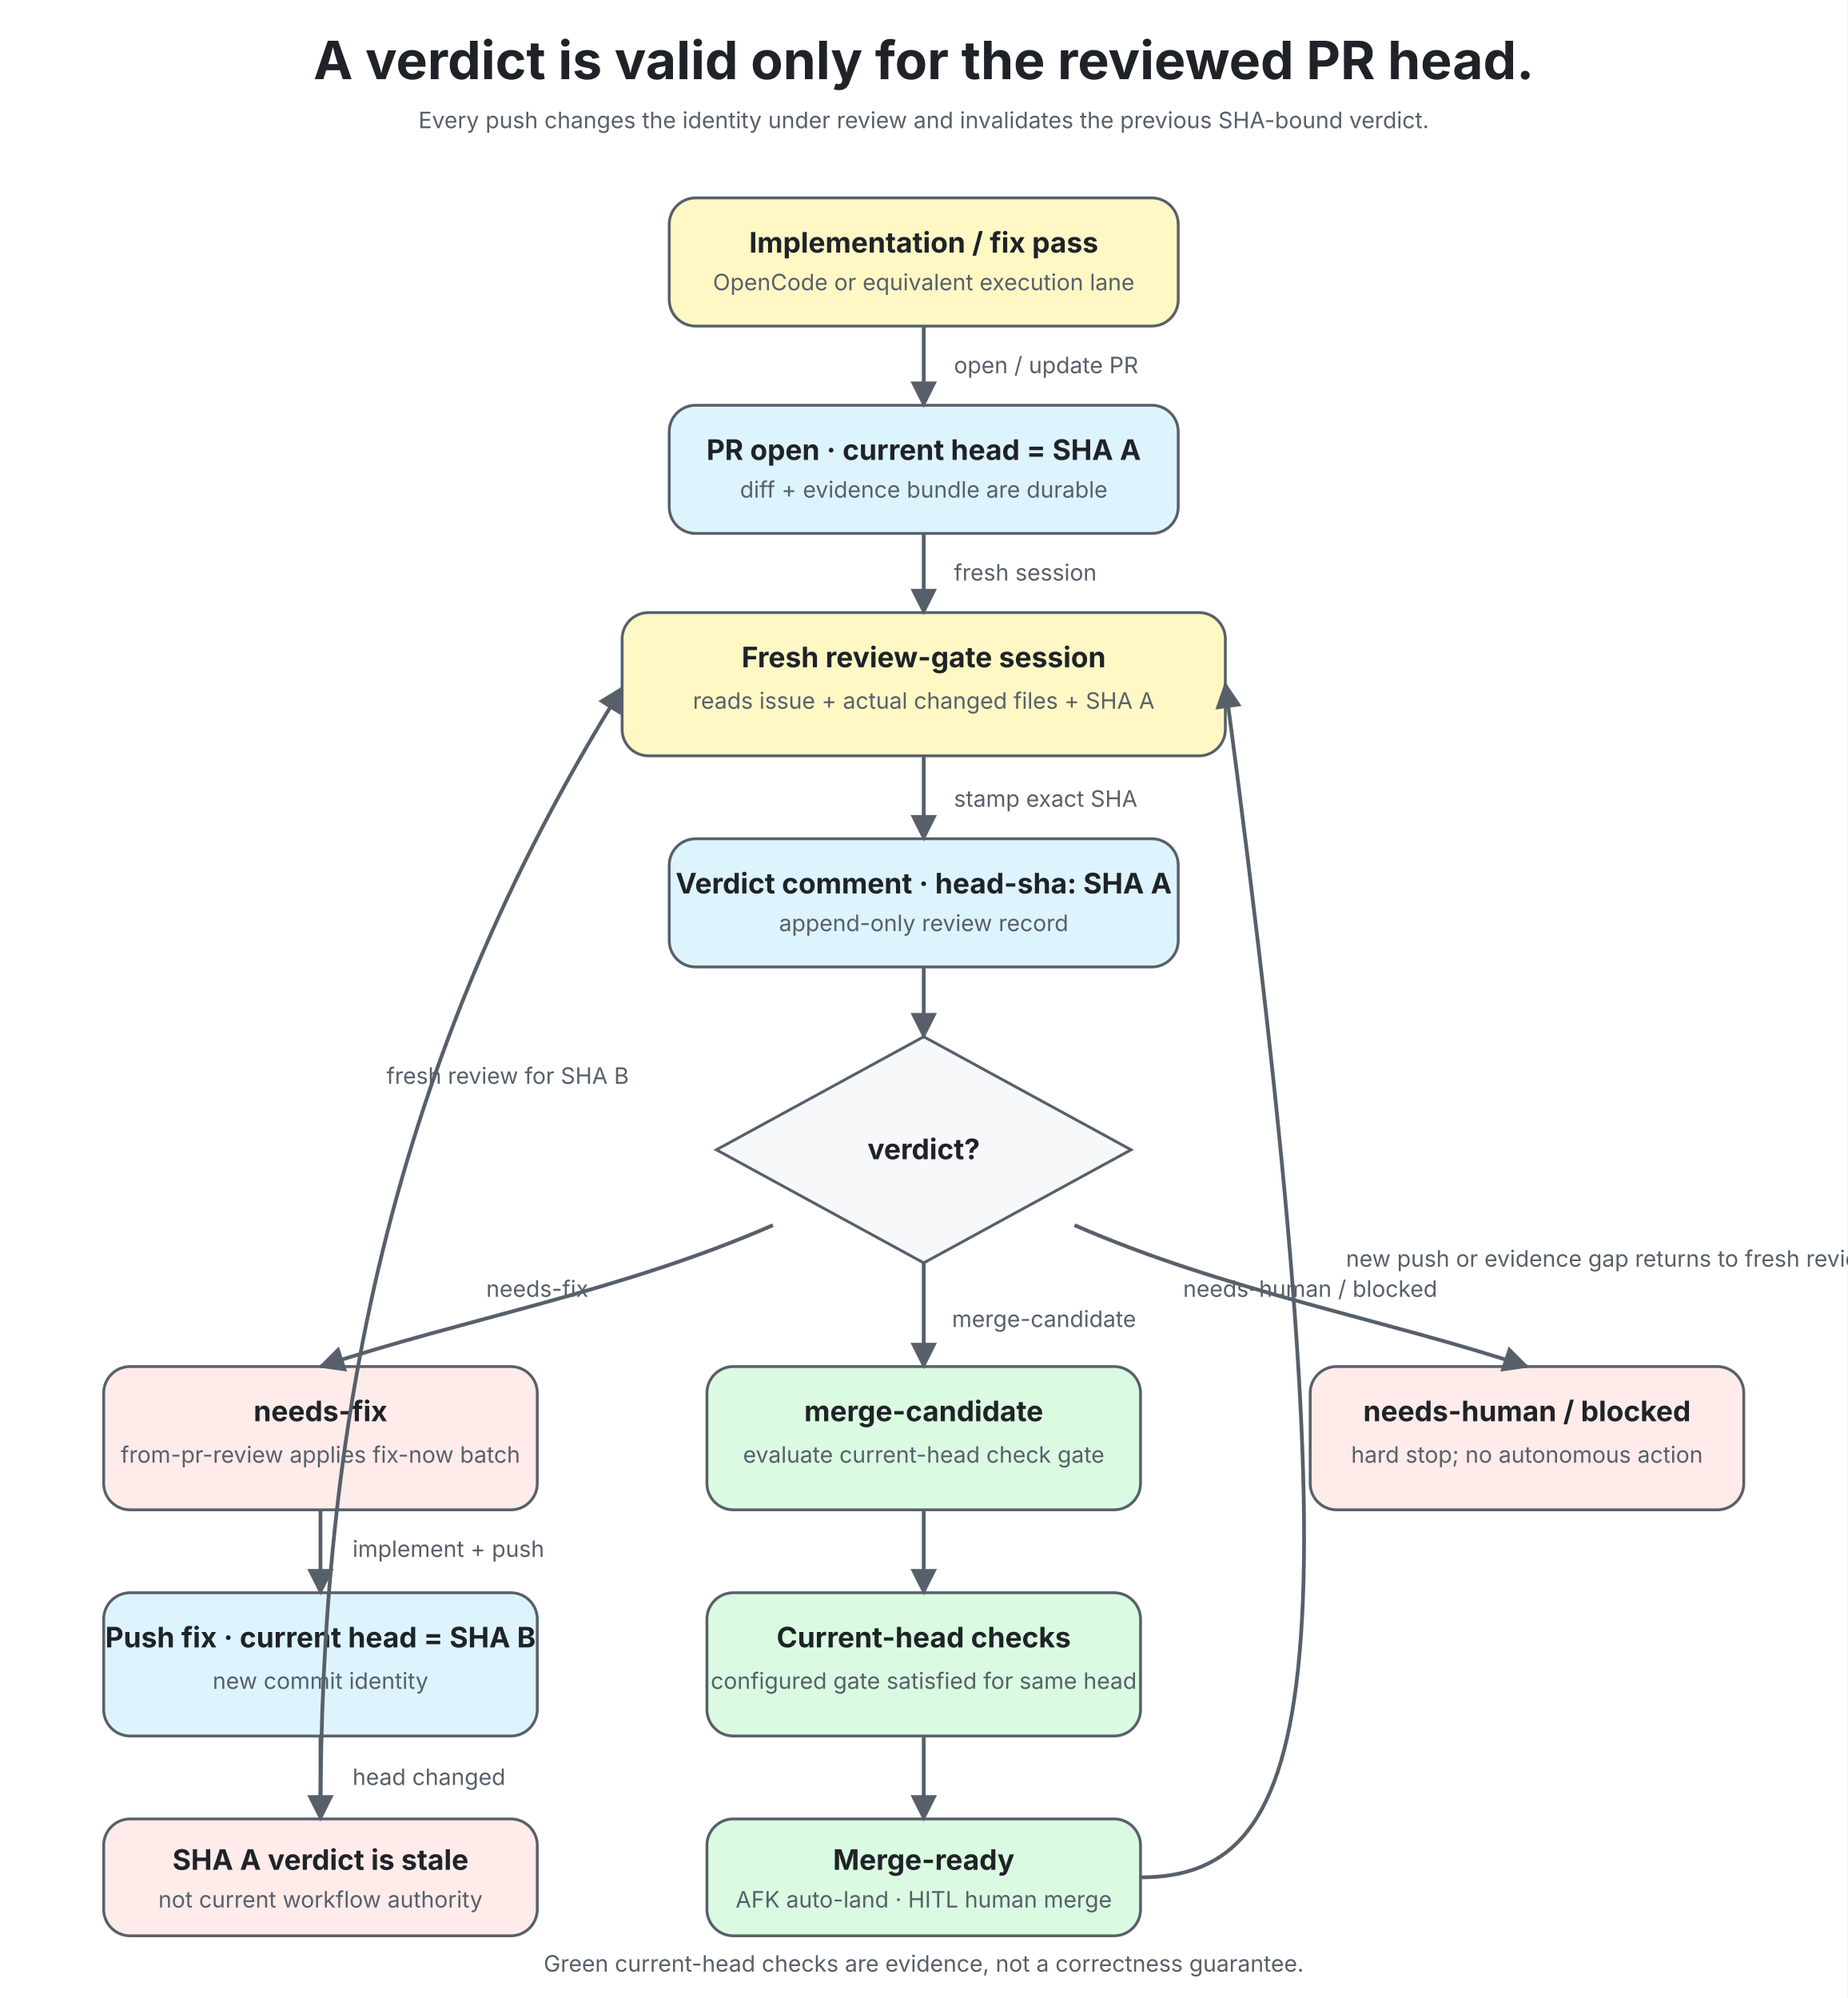
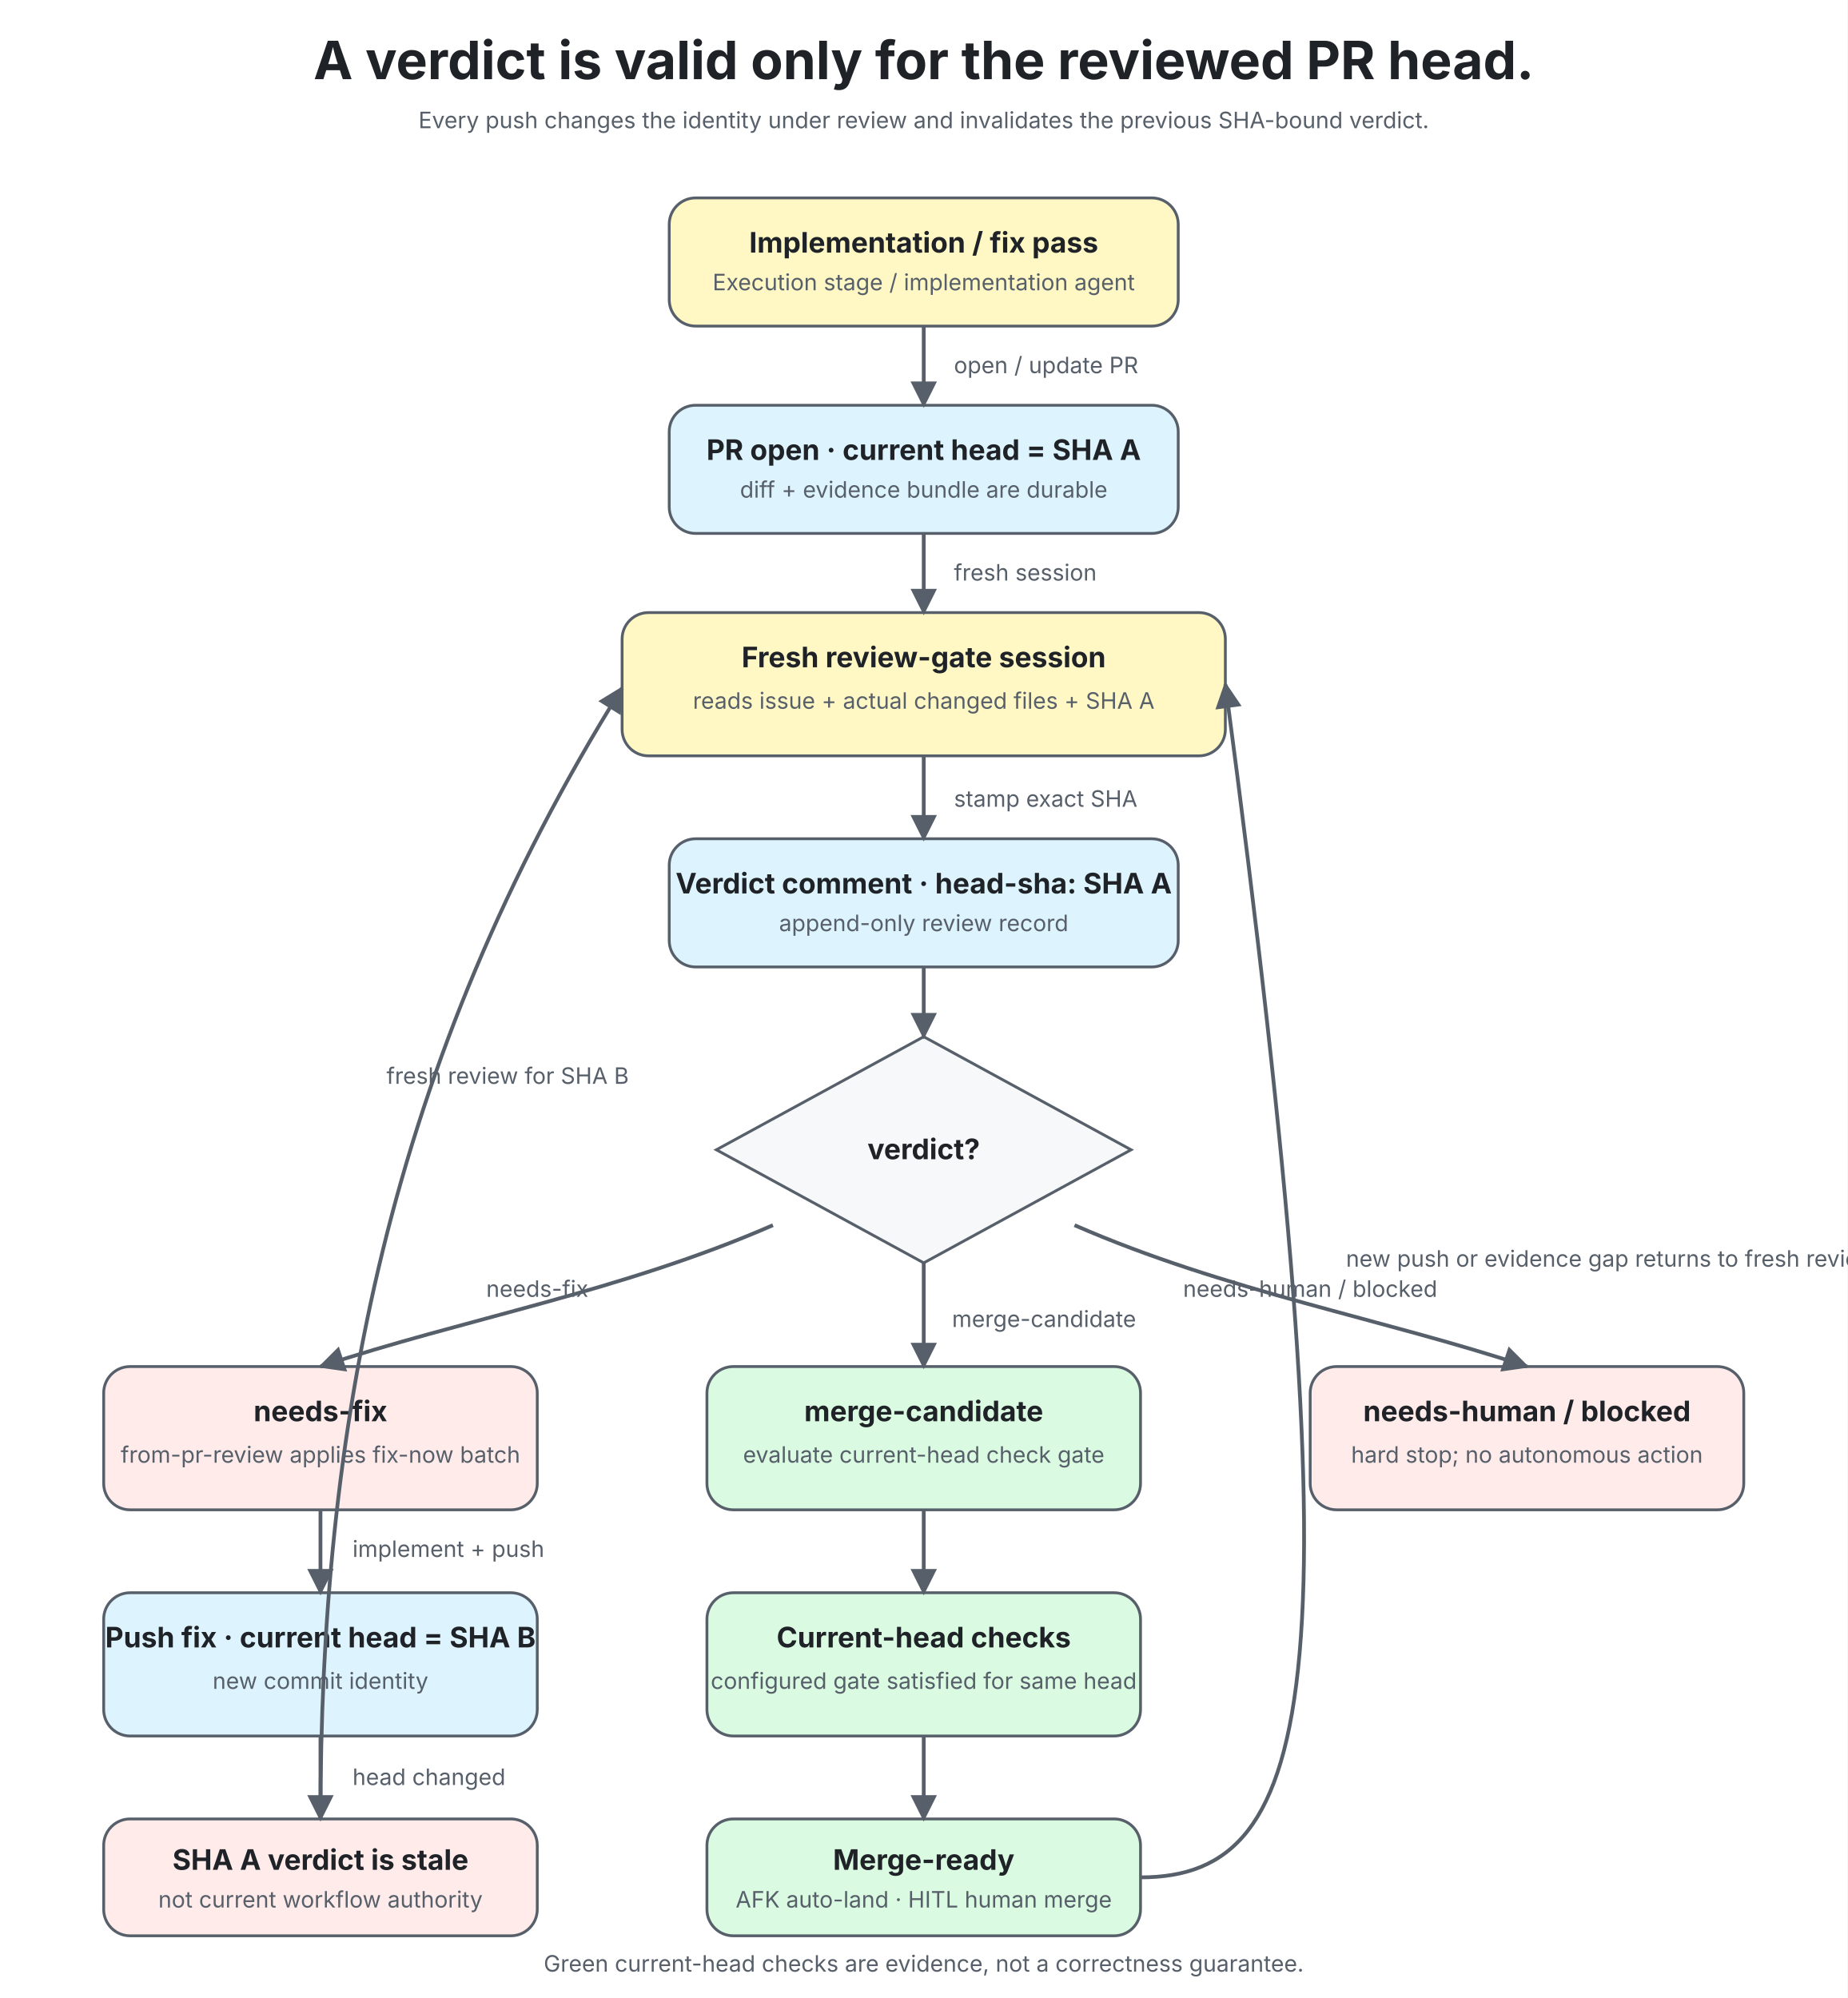
<svg xmlns="http://www.w3.org/2000/svg" viewBox="0 0 980 1060" role="img" aria-labelledby="title desc">
  <defs>
    <marker id="arrow" viewBox="0 0 10 10" refX="9" refY="5" markerWidth="7" markerHeight="7" orient="auto-start-reverse">
      <path d="M0 0 10 5 0 10z" fill="#57606a" />
    </marker>
    <style>
      .t{font:700 28px system-ui,-apple-system,BlinkMacSystemFont,"Segoe UI",sans-serif;fill:#1f2328}.h{font:700 15px system-ui,-apple-system,BlinkMacSystemFont,"Segoe UI",sans-serif;fill:#1f2328}.s{font:12px system-ui,-apple-system,BlinkMacSystemFont,"Segoe UI",sans-serif;fill:#57606a}.e{stroke:#57606a;stroke-width:2;fill:none;marker-end:url(#arrow)}.box{stroke:#57606a;stroke-width:1.5;rx:14}.ep{fill:#fff8c5}.gh{fill:#ddf4ff}.ok{fill:#dafbe1}.stop{fill:#ffebe9}.neutral{fill:#f6f8fa}
    </style>
  </defs>
  <rect width="980" height="1060" fill="#fff" />
  <text class="t" x="490" y="42" text-anchor="middle">A verdict is valid only for the reviewed PR head.</text>
  <text class="s" x="490" y="68" text-anchor="middle">Every push changes the identity under review and invalidates the previous SHA-bound verdict.</text>
  <rect class="box ep" x="355" y="105" width="270" height="68" />
  <text class="h" x="490" y="134" text-anchor="middle">Implementation / fix pass</text>
-   <text class="s" x="490" y="154" text-anchor="middle">OpenCode or equivalent execution lane</text>
+   <text class="s" x="490" y="154" text-anchor="middle">Execution stage / implementation agent</text>
  <rect class="box gh" x="355" y="215" width="270" height="68" />
  <text class="h" x="490" y="244" text-anchor="middle">PR open · current head = SHA A</text>
  <text class="s" x="490" y="264" text-anchor="middle">diff + evidence bundle are durable</text>
  <rect class="box ep" x="330" y="325" width="320" height="76" />
  <text class="h" x="490" y="354" text-anchor="middle">Fresh review-gate session</text>
  <text class="s" x="490" y="376" text-anchor="middle">reads issue + actual changed files + SHA A</text>
  <rect class="box gh" x="355" y="445" width="270" height="68" />
  <text class="h" x="490" y="474" text-anchor="middle">Verdict comment · head-sha: SHA A</text>
  <text class="s" x="490" y="494" text-anchor="middle">append-only review record</text>
  <polygon class="neutral" points="490,550 600,610 490,670 380,610" stroke="#57606a" stroke-width="1.5" />
  <text class="h" x="490" y="615" text-anchor="middle">verdict?</text>
  <rect class="box stop" x="55" y="725" width="230" height="76" />
  <text class="h" x="170" y="754" text-anchor="middle">needs-fix</text>
  <text class="s" x="170" y="776" text-anchor="middle">from-pr-review applies fix-now batch</text>
  <rect class="box ok" x="375" y="725" width="230" height="76" />
  <text class="h" x="490" y="754" text-anchor="middle">merge-candidate</text>
  <text class="s" x="490" y="776" text-anchor="middle">evaluate current-head check gate</text>
  <rect class="box stop" x="695" y="725" width="230" height="76" />
  <text class="h" x="810" y="754" text-anchor="middle">needs-human / blocked</text>
  <text class="s" x="810" y="776" text-anchor="middle">hard stop; no autonomous action</text>
  <rect class="box gh" x="55" y="845" width="230" height="76" />
  <text class="h" x="170" y="874" text-anchor="middle">Push fix · current head = SHA B</text>
  <text class="s" x="170" y="896" text-anchor="middle">new commit identity</text>
  <rect class="box ok" x="375" y="845" width="230" height="76" />
  <text class="h" x="490" y="874" text-anchor="middle">Current-head checks</text>
  <text class="s" x="490" y="896" text-anchor="middle">configured gate satisfied for same head</text>
  <rect class="box stop" x="55" y="965" width="230" height="62" />
  <text class="h" x="170" y="992" text-anchor="middle">SHA A verdict is stale</text>
  <text class="s" x="170" y="1012" text-anchor="middle">not current workflow authority</text>
  <rect class="box ok" x="375" y="965" width="230" height="62" />
  <text class="h" x="490" y="992" text-anchor="middle">Merge-ready</text>
  <text class="s" x="490" y="1012" text-anchor="middle">AFK auto-land · HITL human merge</text>
  <path class="e" d="M490 173V215" />
  <text class="s" x="506" y="198">open / update PR</text>
  <path class="e" d="M490 283V325" />
  <text class="s" x="506" y="308">fresh session</text>
  <path class="e" d="M490 401V445" />
  <text class="s" x="506" y="428">stamp exact SHA</text>
  <path class="e" d="M490 513V550" />
  <path class="e" d="M410 650C330 685 245 700 170 725" />
  <text class="s" x="285" y="688" text-anchor="middle">needs-fix</text>
  <path class="e" d="M490 670V725" />
  <text class="s" x="505" y="704">merge-candidate</text>
  <path class="e" d="M570 650C650 685 735 700 810 725" />
  <text class="s" x="695" y="688" text-anchor="middle">needs-human / blocked</text>
  <path class="e" d="M170 801V845" />
  <text class="s" x="187" y="826">implement + push</text>
  <path class="e" d="M490 801V845" />
  <path class="e" d="M170 921V965" />
  <text class="s" x="187" y="947">head changed</text>
  <path class="e" d="M490 921V965" />
  <path class="e" d="M170 965C170 760 205 565 330 365" />
  <text class="s" x="205" y="575">fresh review for SHA B</text>
  <path class="e" d="M605 996C700 996 720 890 650 363" />
  <text class="s" x="714" y="672">new push or evidence gap returns to fresh review</text>
  <text class="s" x="490" y="1046" text-anchor="middle">Green current-head checks are evidence, not a correctness guarantee.</text>
</svg>
